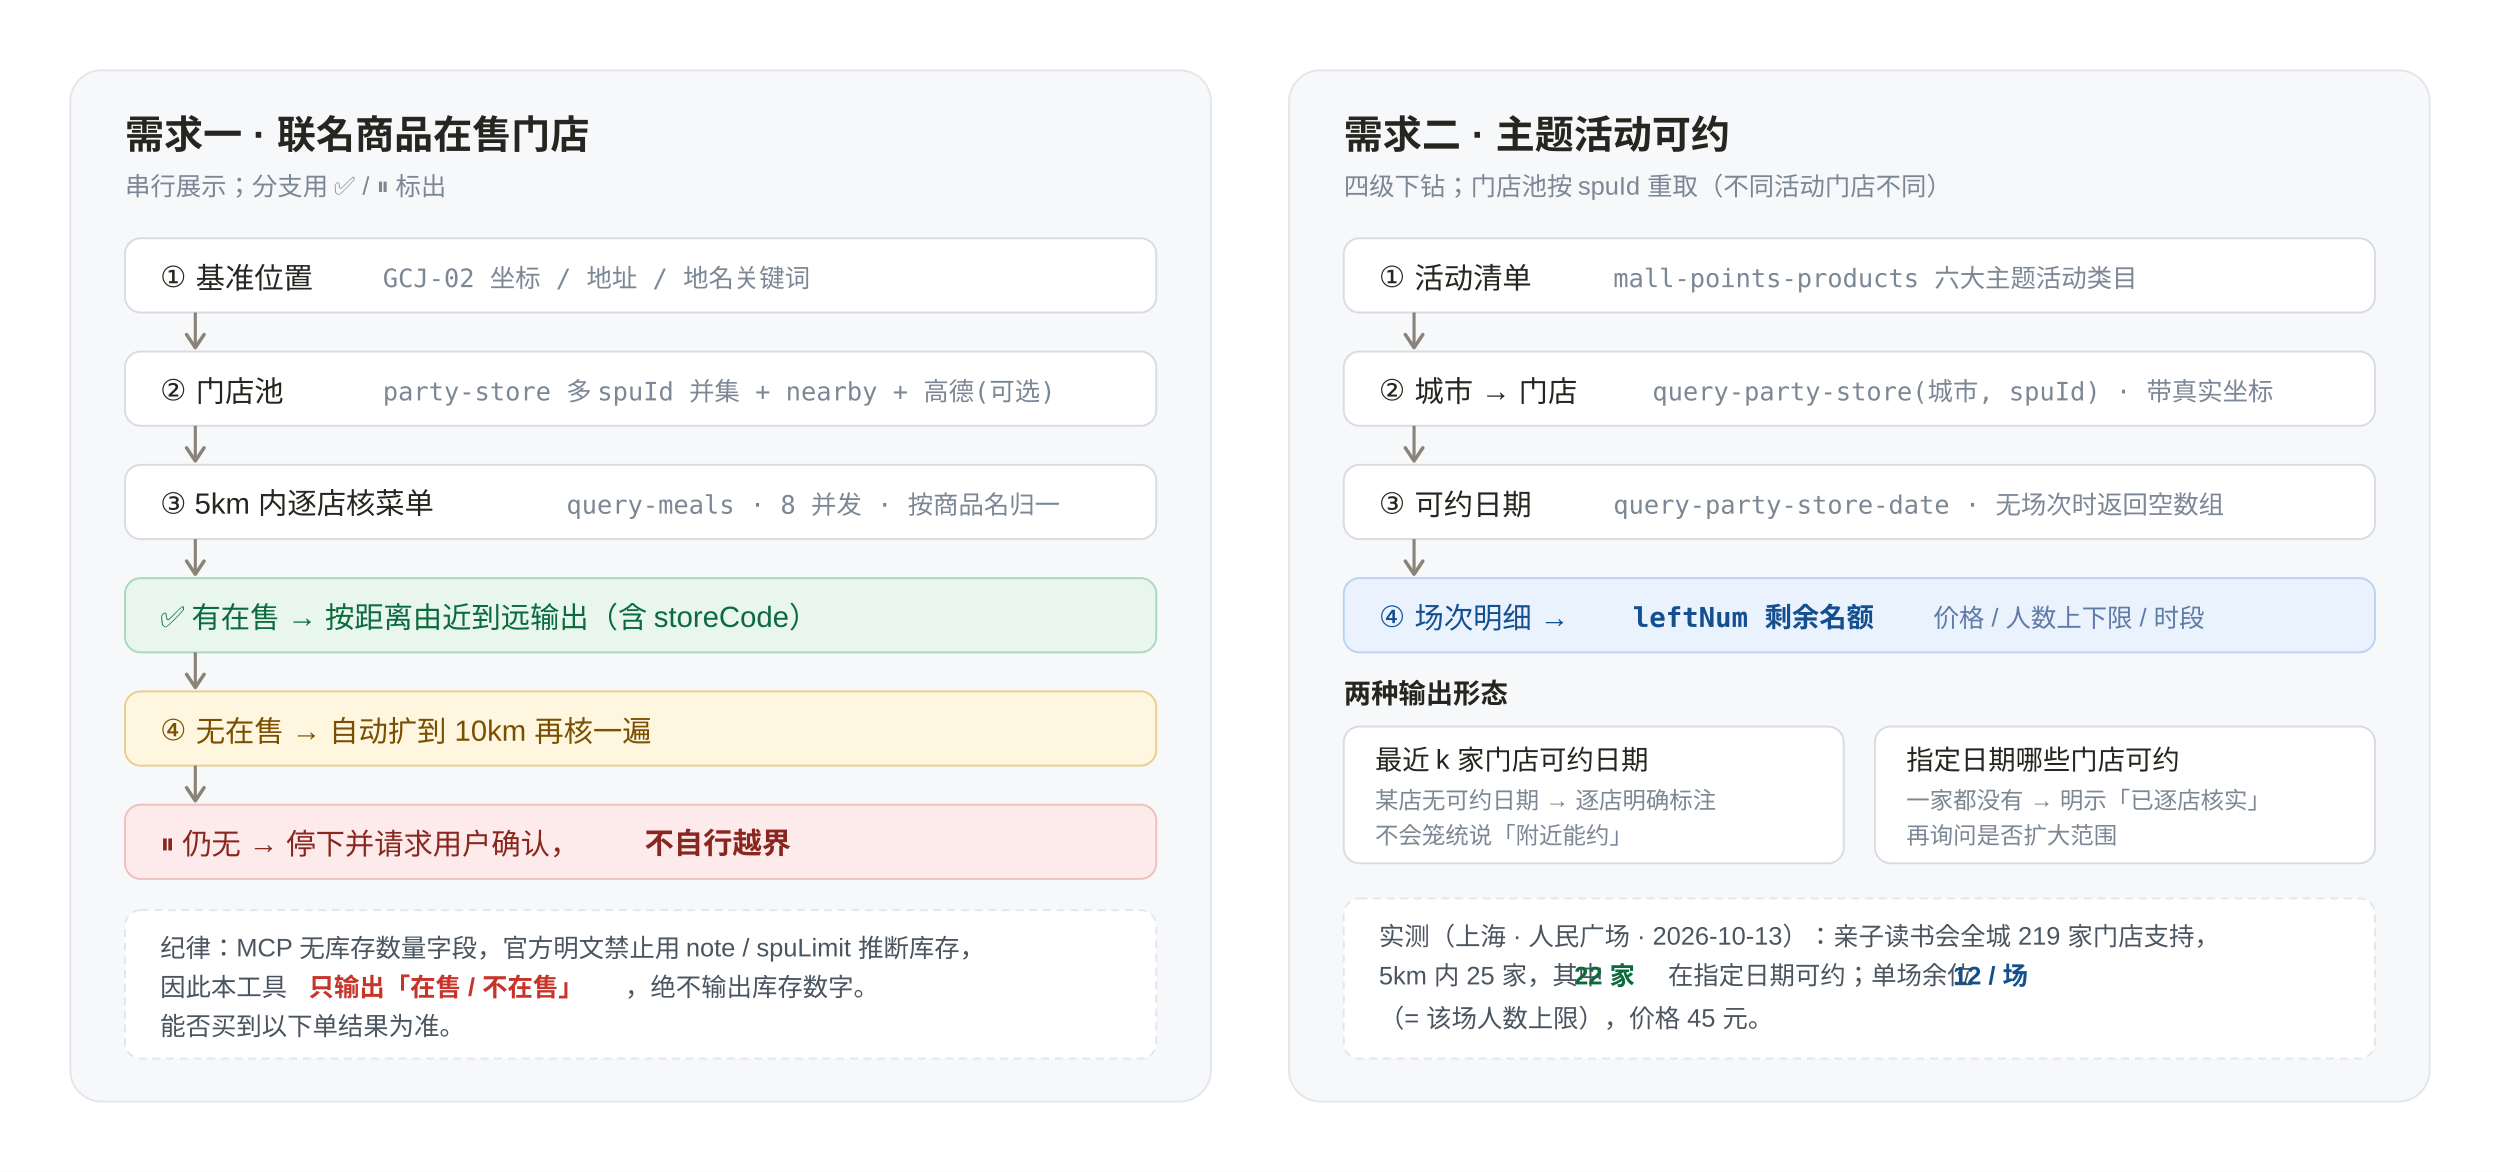
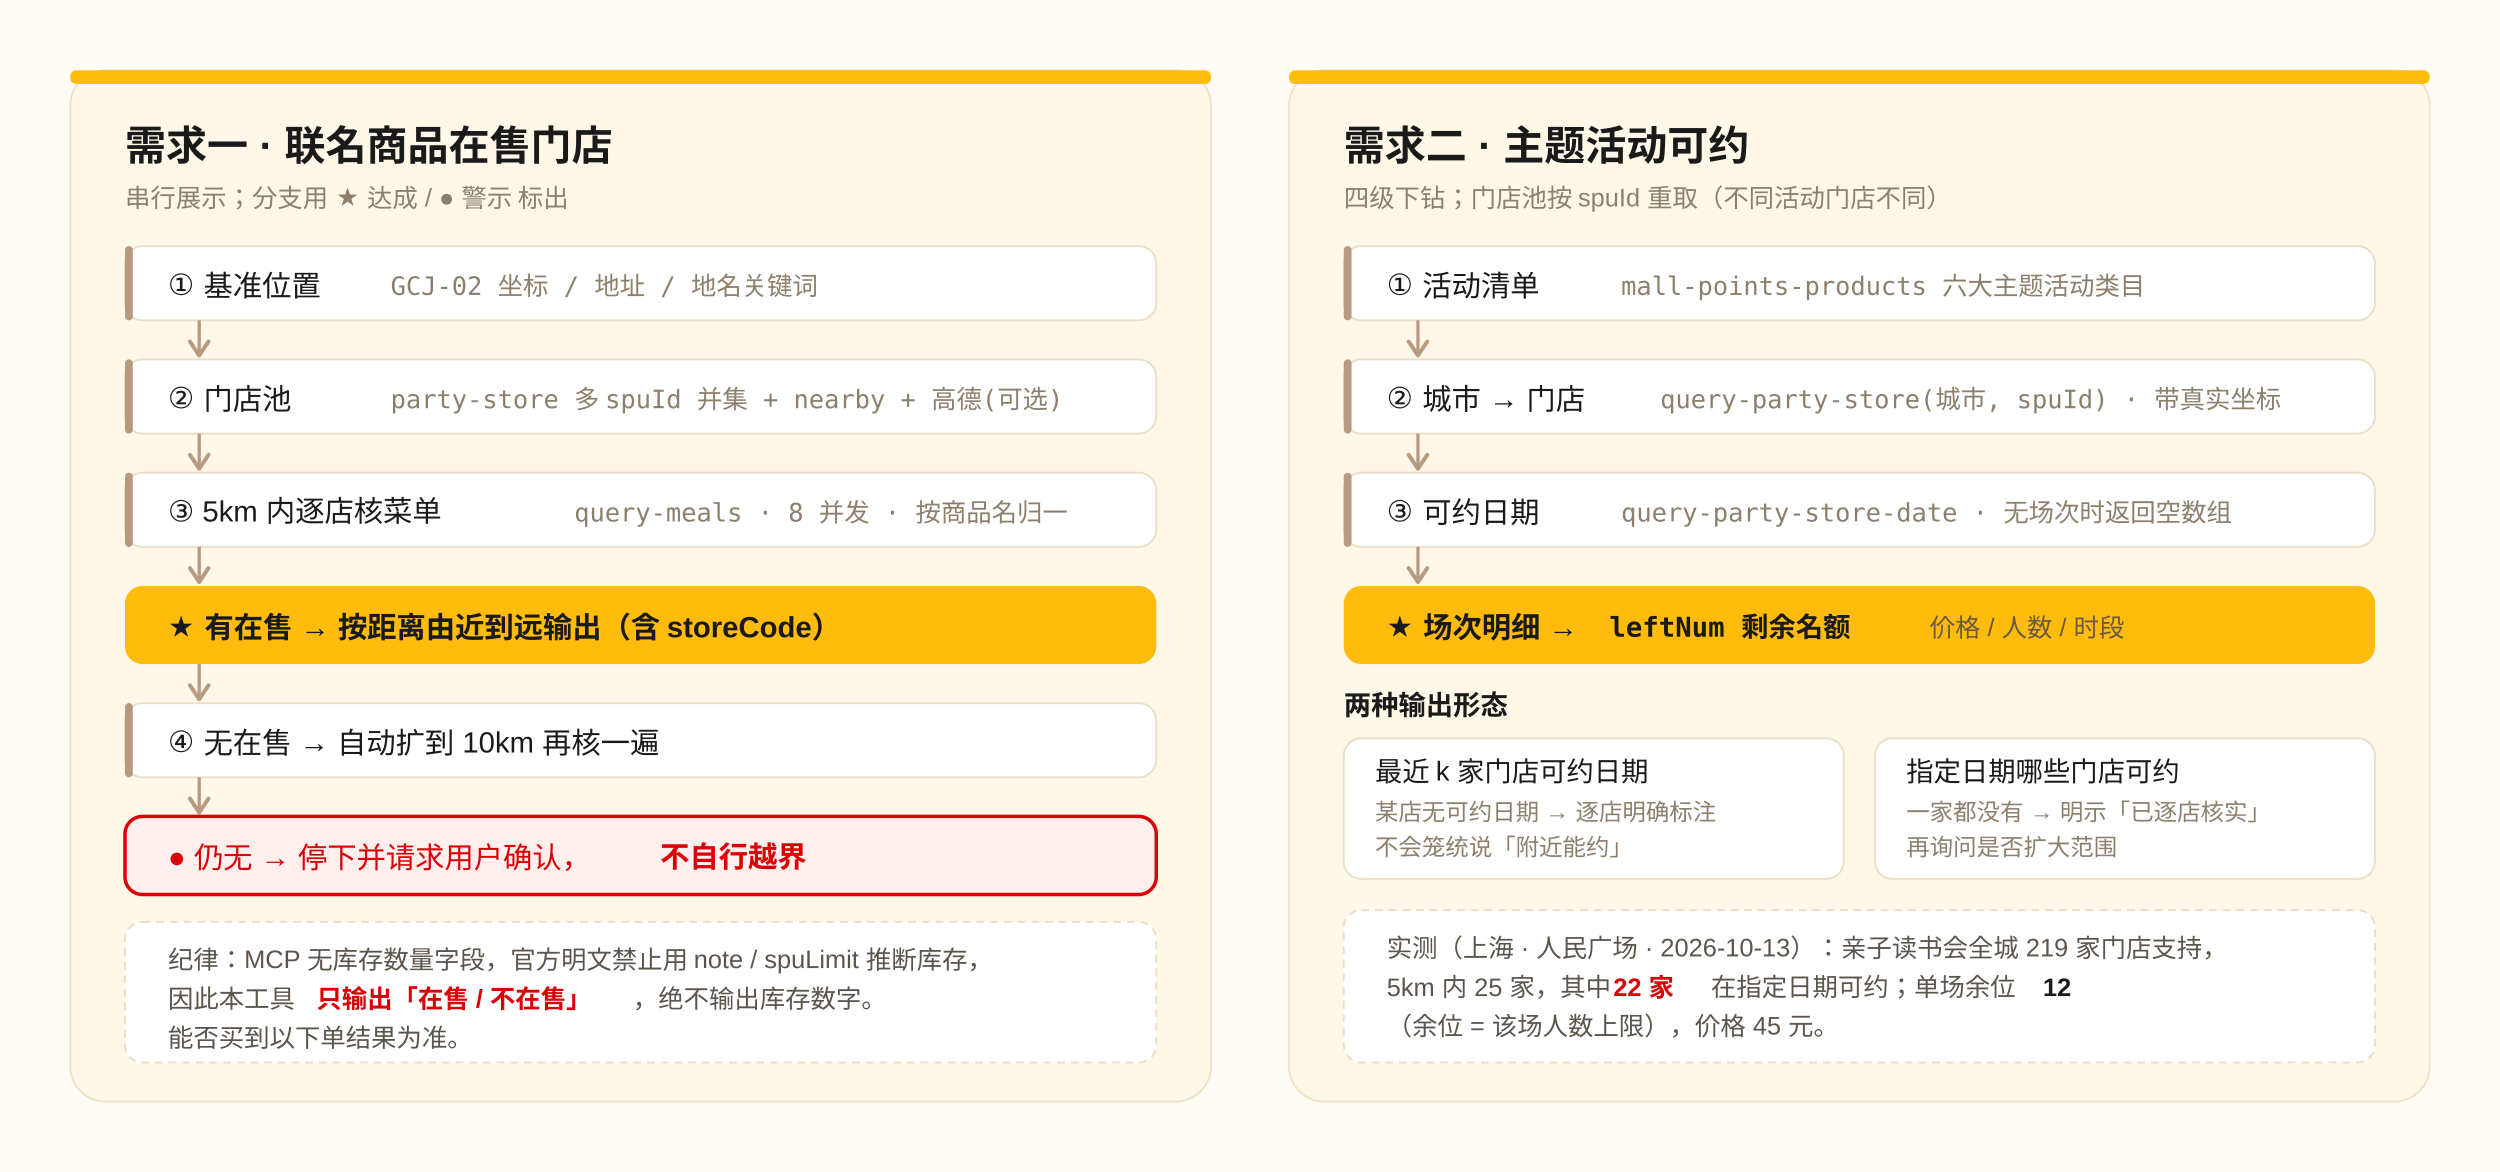
<svg xmlns="http://www.w3.org/2000/svg" viewBox="0 0 1280 600" width="1280" height="600" role="img" aria-label="麦麦门店雷达 两条链路">
  <defs>
    <marker id="ar" viewBox="0 0 10 10" refX="8" refY="5" markerWidth="7" markerHeight="7" orient="auto-start-reverse">
-       <path d="M2 1L8 5L2 9" fill="none" stroke="#8A8478" stroke-width="1.6" stroke-linecap="round" stroke-linejoin="round" />
+       <path d="M2 1L8 5L2 9" fill="none" stroke="#B69A81" stroke-width="1.7" stroke-linecap="round" stroke-linejoin="round" />
    </marker>
  </defs>
-   <rect width="1280" height="600" fill="#FFFFFF" />
-   <rect x="36" y="36" width="584" height="528" rx="16" fill="#F7F8FA" stroke="#E3E6EA" />
-   <text x="64" y="76" font-family="Microsoft YaHei, PingFang SC, Arial, sans-serif" font-size="20" font-weight="700" fill="#27251F">需求一 · 联名商品在售门店</text>
-   <text x="64" y="100" font-family="Microsoft YaHei, PingFang SC, Arial, sans-serif" font-size="13" fill="#7B8794">串行展示；分支用 ✅ / ⏸ 标出</text>
-   <rect x="64" y="122" width="528" height="38" rx="8" fill="#FFFFFF" stroke="#D8DCE2" />
-   <text x="82" y="147" font-family="Microsoft YaHei, PingFang SC, Arial, sans-serif" font-size="15" fill="#27251F">① 基准位置</text>
-   <text x="196" y="147" font-family="Consolas, monospace" font-size="13" fill="#7B8794">GCJ-02 坐标 / 地址 / 地名关键词</text>
-   <line x1="100" y1="160" x2="100" y2="178" stroke="#8A8478" stroke-width="1.6" marker-end="url(#ar)" />
-   <rect x="64" y="180" width="528" height="38" rx="8" fill="#FFFFFF" stroke="#D8DCE2" />
-   <text x="82" y="205" font-family="Microsoft YaHei, PingFang SC, Arial, sans-serif" font-size="15" fill="#27251F">② 门店池</text>
-   <text x="196" y="205" font-family="Consolas, monospace" font-size="13" fill="#7B8794">party-store 多 spuId 并集 + nearby + 高德(可选)</text>
-   <line x1="100" y1="218" x2="100" y2="236" stroke="#8A8478" stroke-width="1.6" marker-end="url(#ar)" />
-   <rect x="64" y="238" width="528" height="38" rx="8" fill="#FFFFFF" stroke="#D8DCE2" />
-   <text x="82" y="263" font-family="Microsoft YaHei, PingFang SC, Arial, sans-serif" font-size="15" fill="#27251F">③ 5km 内逐店核菜单</text>
-   <text x="290" y="263" font-family="Consolas, monospace" font-size="13" fill="#7B8794">query-meals · 8 并发 · 按商品名归一</text>
-   <line x1="100" y1="276" x2="100" y2="294" stroke="#8A8478" stroke-width="1.6" marker-end="url(#ar)" />
-   <rect x="64" y="296" width="528" height="38" rx="8" fill="#E8F6EE" stroke="#A9D8BC" />
-   <text x="82" y="321" font-family="Microsoft YaHei, PingFang SC, Arial, sans-serif" font-size="15" fill="#0B6B3C">✅ 有在售 → 按距离由近到远输出（含 storeCode）</text>
-   <line x1="100" y1="334" x2="100" y2="352" stroke="#8A8478" stroke-width="1.6" marker-end="url(#ar)" />
-   <rect x="64" y="354" width="528" height="38" rx="8" fill="#FFF6E0" stroke="#E8CE8F" />
-   <text x="82" y="379" font-family="Microsoft YaHei, PingFang SC, Arial, sans-serif" font-size="15" fill="#7A5000">④ 无在售 → 自动扩到 10km 再核一遍</text>
-   <line x1="100" y1="392" x2="100" y2="410" stroke="#8A8478" stroke-width="1.6" marker-end="url(#ar)" />
-   <rect x="64" y="412" width="528" height="38" rx="8" fill="#FDEBEB" stroke="#F0C0BC" />
-   <text x="82" y="437" font-family="Microsoft YaHei, PingFang SC, Arial, sans-serif" font-size="15" fill="#8A2620">⏸ 仍无 → 停下并请求用户确认，</text>
-   <text x="330" y="437" font-family="Microsoft YaHei, PingFang SC, Arial, sans-serif" font-size="15" font-weight="700" fill="#8A2620">不自行越界</text>
-   <rect x="64" y="466" width="528" height="76" rx="8" fill="#FFFFFF" stroke="#E3E6EA" stroke-dasharray="4 3" />
-   <text x="82" y="490" font-family="Microsoft YaHei, PingFang SC, Arial, sans-serif" font-size="13" fill="#4A5560">纪律：MCP 无库存数量字段，官方明文禁止用 note / spuLimit 推断库存，</text>
-   <text x="82" y="510" font-family="Microsoft YaHei, PingFang SC, Arial, sans-serif" font-size="13" fill="#4A5560">因此本工具</text>
-   <text x="158" y="510" font-family="Microsoft YaHei, PingFang SC, Arial, sans-serif" font-size="13" font-weight="700" fill="#C8342A">只输出「在售 / 不在售」</text>
-   <text x="320" y="510" font-family="Microsoft YaHei, PingFang SC, Arial, sans-serif" font-size="13" fill="#4A5560">，绝不输出库存数字。</text>
-   <text x="82" y="530" font-family="Microsoft YaHei, PingFang SC, Arial, sans-serif" font-size="13" fill="#4A5560">能否买到以下单结果为准。</text>
-   <rect x="660" y="36" width="584" height="528" rx="16" fill="#F7F8FA" stroke="#E3E6EA" />
-   <text x="688" y="76" font-family="Microsoft YaHei, PingFang SC, Arial, sans-serif" font-size="20" font-weight="700" fill="#27251F">需求二 · 主题活动可约</text>
-   <text x="688" y="100" font-family="Microsoft YaHei, PingFang SC, Arial, sans-serif" font-size="13" fill="#7B8794">四级下钻；门店池按 spuId 重取（不同活动门店不同）</text>
-   <rect x="688" y="122" width="528" height="38" rx="8" fill="#FFFFFF" stroke="#D8DCE2" />
-   <text x="706" y="147" font-family="Microsoft YaHei, PingFang SC, Arial, sans-serif" font-size="15" fill="#27251F">① 活动清单</text>
-   <text x="826" y="147" font-family="Consolas, monospace" font-size="13" fill="#7B8794">mall-points-products 六大主题活动类目</text>
-   <line x1="724" y1="160" x2="724" y2="178" stroke="#8A8478" stroke-width="1.6" marker-end="url(#ar)" />
-   <rect x="688" y="180" width="528" height="38" rx="8" fill="#FFFFFF" stroke="#D8DCE2" />
-   <text x="706" y="205" font-family="Microsoft YaHei, PingFang SC, Arial, sans-serif" font-size="15" fill="#27251F">② 城市 → 门店</text>
-   <text x="846" y="205" font-family="Consolas, monospace" font-size="13" fill="#7B8794">query-party-store(城市, spuId) · 带真实坐标</text>
-   <line x1="724" y1="218" x2="724" y2="236" stroke="#8A8478" stroke-width="1.6" marker-end="url(#ar)" />
-   <rect x="688" y="238" width="528" height="38" rx="8" fill="#FFFFFF" stroke="#D8DCE2" />
-   <text x="706" y="263" font-family="Microsoft YaHei, PingFang SC, Arial, sans-serif" font-size="15" fill="#27251F">③ 可约日期</text>
-   <text x="826" y="263" font-family="Consolas, monospace" font-size="13" fill="#7B8794">query-party-store-date · 无场次时返回空数组</text>
-   <line x1="724" y1="276" x2="724" y2="294" stroke="#8A8478" stroke-width="1.6" marker-end="url(#ar)" />
-   <rect x="688" y="296" width="528" height="38" rx="8" fill="#EAF2FE" stroke="#B9D3F5" />
-   <text x="706" y="321" font-family="Microsoft YaHei, PingFang SC, Arial, sans-serif" font-size="15" fill="#14508F">④ 场次明细 →</text>
-   <text x="836" y="321" font-family="Consolas, monospace" font-size="14" font-weight="700" fill="#14508F">leftNum 剩余名额</text>
-   <text x="990" y="321" font-family="Microsoft YaHei, PingFang SC, Arial, sans-serif" font-size="13" fill="#5E7CA6">价格 / 人数上下限 / 时段</text>
-   <text x="688" y="360" font-family="Microsoft YaHei, PingFang SC, Arial, sans-serif" font-size="14" font-weight="700" fill="#27251F">两种输出形态</text>
-   <rect x="688" y="372" width="256" height="70" rx="8" fill="#FFFFFF" stroke="#D8DCE2" />
-   <text x="704" y="394" font-family="Microsoft YaHei, PingFang SC, Arial, sans-serif" font-size="14" fill="#27251F">最近 k 家门店可约日期</text>
-   <text x="704" y="414" font-family="Microsoft YaHei, PingFang SC, Arial, sans-serif" font-size="12" fill="#7B8794">某店无可约日期 → 逐店明确标注</text>
-   <text x="704" y="432" font-family="Microsoft YaHei, PingFang SC, Arial, sans-serif" font-size="12" fill="#7B8794">不会笼统说「附近能约」</text>
-   <rect x="960" y="372" width="256" height="70" rx="8" fill="#FFFFFF" stroke="#D8DCE2" />
-   <text x="976" y="394" font-family="Microsoft YaHei, PingFang SC, Arial, sans-serif" font-size="14" fill="#27251F">指定日期哪些门店可约</text>
-   <text x="976" y="414" font-family="Microsoft YaHei, PingFang SC, Arial, sans-serif" font-size="12" fill="#7B8794">一家都没有 → 明示「已逐店核实」</text>
-   <text x="976" y="432" font-family="Microsoft YaHei, PingFang SC, Arial, sans-serif" font-size="12" fill="#7B8794">再询问是否扩大范围</text>
-   <rect x="688" y="460" width="528" height="82" rx="8" fill="#FFFFFF" stroke="#E3E6EA" stroke-dasharray="4 3" />
-   <text x="706" y="484" font-family="Microsoft YaHei, PingFang SC, Arial, sans-serif" font-size="13" fill="#4A5560">实测（上海 · 人民广场 · 2026-10-13）：亲子读书会全城 219 家门店支持，</text>
-   <text x="706" y="504" font-family="Microsoft YaHei, PingFang SC, Arial, sans-serif" font-size="13" fill="#4A5560">5km 内 25 家，其中</text>
-   <text x="806" y="504" font-family="Microsoft YaHei, PingFang SC, Arial, sans-serif" font-size="13" font-weight="700" fill="#0B6B3C">22 家</text>
-   <text x="854" y="504" font-family="Microsoft YaHei, PingFang SC, Arial, sans-serif" font-size="13" fill="#4A5560">在指定日期可约；单场余位</text>
-   <text x="1000" y="504" font-family="Microsoft YaHei, PingFang SC, Arial, sans-serif" font-size="13" font-weight="700" fill="#14508F">12 / 场</text>
-   <text x="706" y="526" font-family="Microsoft YaHei, PingFang SC, Arial, sans-serif" font-size="13" fill="#4A5560">（= 该场人数上限），价格 45 元。</text>
+   <rect width="1280" height="600" fill="#FFFCF6" />
+   <rect x="36" y="36" width="584" height="528" rx="18" fill="#FFF8E8" stroke="#F0E2C4" />
+   <rect x="36" y="36" width="584" height="7" rx="3" fill="#FFBC0D" />
+   <text x="64" y="82" font-family="Microsoft YaHei, PingFang SC, Arial, sans-serif" font-size="21" font-weight="700" fill="#1A1A1A">需求一 · 联名商品在售门店</text>
+   <text x="64" y="106" font-family="Microsoft YaHei, PingFang SC, Arial, sans-serif" font-size="13" fill="#8C7F6B">串行展示；分支用 ★ 达成 / ● 警示 标出</text>
+   <rect x="64" y="126" width="528" height="38" rx="9" fill="#FFFFFF" stroke="#EADFC8" />
+   <rect x="64" y="126" width="4" height="38" rx="2" fill="#B69A81" />
+   <text x="86" y="151" font-family="Microsoft YaHei, PingFang SC, Arial, sans-serif" font-size="15" fill="#1A1A1A">① 基准位置</text>
+   <text x="200" y="151" font-family="Consolas, monospace" font-size="13" fill="#8C7F6B">GCJ-02 坐标 / 地址 / 地名关键词</text>
+   <line x1="102" y1="164" x2="102" y2="182" stroke="#B69A81" stroke-width="1.7" marker-end="url(#ar)" />
+   <rect x="64" y="184" width="528" height="38" rx="9" fill="#FFFFFF" stroke="#EADFC8" />
+   <rect x="64" y="184" width="4" height="38" rx="2" fill="#B69A81" />
+   <text x="86" y="209" font-family="Microsoft YaHei, PingFang SC, Arial, sans-serif" font-size="15" fill="#1A1A1A">② 门店池</text>
+   <text x="200" y="209" font-family="Consolas, monospace" font-size="13" fill="#8C7F6B">party-store 多 spuId 并集 + nearby + 高德(可选)</text>
+   <line x1="102" y1="222" x2="102" y2="240" stroke="#B69A81" stroke-width="1.7" marker-end="url(#ar)" />
+   <rect x="64" y="242" width="528" height="38" rx="9" fill="#FFFFFF" stroke="#EADFC8" />
+   <rect x="64" y="242" width="4" height="38" rx="2" fill="#B69A81" />
+   <text x="86" y="267" font-family="Microsoft YaHei, PingFang SC, Arial, sans-serif" font-size="15" fill="#1A1A1A">③ 5km 内逐店核菜单</text>
+   <text x="294" y="267" font-family="Consolas, monospace" font-size="13" fill="#8C7F6B">query-meals · 8 并发 · 按商品名归一</text>
+   <line x1="102" y1="280" x2="102" y2="298" stroke="#B69A81" stroke-width="1.7" marker-end="url(#ar)" />
+   <rect x="64" y="300" width="528" height="40" rx="9" fill="#FFBC0D" />
+   <text x="86" y="326" font-family="Microsoft YaHei, PingFang SC, Arial, sans-serif" font-size="15" font-weight="700" fill="#1A1A1A">★ 有在售 → 按距离由近到远输出（含 storeCode）</text>
+   <line x1="102" y1="340" x2="102" y2="358" stroke="#B69A81" stroke-width="1.7" marker-end="url(#ar)" />
+   <rect x="64" y="360" width="528" height="38" rx="9" fill="#FFFFFF" stroke="#EADFC8" />
+   <rect x="64" y="360" width="4" height="38" rx="2" fill="#B69A81" />
+   <text x="86" y="385" font-family="Microsoft YaHei, PingFang SC, Arial, sans-serif" font-size="15" fill="#1A1A1A">④ 无在售 → 自动扩到 10km 再核一遍</text>
+   <line x1="102" y1="398" x2="102" y2="416" stroke="#B69A81" stroke-width="1.7" marker-end="url(#ar)" />
+   <rect x="64" y="418" width="528" height="40" rx="9" fill="#FFF0EE" stroke="#DB0007" stroke-width="1.8" />
+   <text x="86" y="444" font-family="Microsoft YaHei, PingFang SC, Arial, sans-serif" font-size="15" fill="#DB0007">● 仍无 → 停下并请求用户确认，</text>
+   <text x="338" y="444" font-family="Microsoft YaHei, PingFang SC, Arial, sans-serif" font-size="15" font-weight="700" fill="#DB0007">不自行越界</text>
+   <rect x="64" y="472" width="528" height="72" rx="9" fill="#FFFFFF" stroke="#EADFC8" stroke-dasharray="4 3" />
+   <text x="86" y="496" font-family="Microsoft YaHei, PingFang SC, Arial, sans-serif" font-size="13" fill="#5C554C">纪律：MCP 无库存数量字段，官方明文禁止用 note / spuLimit 推断库存，</text>
+   <text x="86" y="516" font-family="Microsoft YaHei, PingFang SC, Arial, sans-serif" font-size="13" fill="#5C554C">因此本工具</text>
+   <text x="162" y="516" font-family="Microsoft YaHei, PingFang SC, Arial, sans-serif" font-size="13" font-weight="700" fill="#DB0007">只输出「在售 / 不在售」</text>
+   <text x="324" y="516" font-family="Microsoft YaHei, PingFang SC, Arial, sans-serif" font-size="13" fill="#5C554C">，绝不输出库存数字。</text>
+   <text x="86" y="536" font-family="Microsoft YaHei, PingFang SC, Arial, sans-serif" font-size="13" fill="#5C554C">能否买到以下单结果为准。</text>
+   <rect x="660" y="36" width="584" height="528" rx="18" fill="#FFF8E8" stroke="#F0E2C4" />
+   <rect x="660" y="36" width="584" height="7" rx="3" fill="#FFBC0D" />
+   <text x="688" y="82" font-family="Microsoft YaHei, PingFang SC, Arial, sans-serif" font-size="21" font-weight="700" fill="#1A1A1A">需求二 · 主题活动可约</text>
+   <text x="688" y="106" font-family="Microsoft YaHei, PingFang SC, Arial, sans-serif" font-size="13" fill="#8C7F6B">四级下钻；门店池按 spuId 重取（不同活动门店不同）</text>
+   <rect x="688" y="126" width="528" height="38" rx="9" fill="#FFFFFF" stroke="#EADFC8" />
+   <rect x="688" y="126" width="4" height="38" rx="2" fill="#B69A81" />
+   <text x="710" y="151" font-family="Microsoft YaHei, PingFang SC, Arial, sans-serif" font-size="15" fill="#1A1A1A">① 活动清单</text>
+   <text x="830" y="151" font-family="Consolas, monospace" font-size="13" fill="#8C7F6B">mall-points-products 六大主题活动类目</text>
+   <line x1="726" y1="164" x2="726" y2="182" stroke="#B69A81" stroke-width="1.7" marker-end="url(#ar)" />
+   <rect x="688" y="184" width="528" height="38" rx="9" fill="#FFFFFF" stroke="#EADFC8" />
+   <rect x="688" y="184" width="4" height="38" rx="2" fill="#B69A81" />
+   <text x="710" y="209" font-family="Microsoft YaHei, PingFang SC, Arial, sans-serif" font-size="15" fill="#1A1A1A">② 城市 → 门店</text>
+   <text x="850" y="209" font-family="Consolas, monospace" font-size="13" fill="#8C7F6B">query-party-store(城市, spuId) · 带真实坐标</text>
+   <line x1="726" y1="222" x2="726" y2="240" stroke="#B69A81" stroke-width="1.7" marker-end="url(#ar)" />
+   <rect x="688" y="242" width="528" height="38" rx="9" fill="#FFFFFF" stroke="#EADFC8" />
+   <rect x="688" y="242" width="4" height="38" rx="2" fill="#B69A81" />
+   <text x="710" y="267" font-family="Microsoft YaHei, PingFang SC, Arial, sans-serif" font-size="15" fill="#1A1A1A">③ 可约日期</text>
+   <text x="830" y="267" font-family="Consolas, monospace" font-size="13" fill="#8C7F6B">query-party-store-date · 无场次时返回空数组</text>
+   <line x1="726" y1="280" x2="726" y2="298" stroke="#B69A81" stroke-width="1.7" marker-end="url(#ar)" />
+   <rect x="688" y="300" width="528" height="40" rx="9" fill="#FFBC0D" />
+   <text x="710" y="326" font-family="Microsoft YaHei, PingFang SC, Arial, sans-serif" font-size="15" font-weight="700" fill="#1A1A1A">★ 场次明细 → </text>
+   <text x="824" y="326" font-family="Consolas, monospace" font-size="14" font-weight="700" fill="#1A1A1A">leftNum 剩余名额</text>
+   <text x="988" y="326" font-family="Microsoft YaHei, PingFang SC, Arial, sans-serif" font-size="13" fill="#6B5A3E">价格 / 人数 / 时段</text>
+   <text x="688" y="366" font-family="Microsoft YaHei, PingFang SC, Arial, sans-serif" font-size="14" font-weight="700" fill="#1A1A1A">两种输出形态</text>
+   <rect x="688" y="378" width="256" height="72" rx="9" fill="#FFFFFF" stroke="#EADFC8" />
+   <text x="704" y="400" font-family="Microsoft YaHei, PingFang SC, Arial, sans-serif" font-size="14" fill="#1A1A1A">最近 k 家门店可约日期</text>
+   <text x="704" y="420" font-family="Microsoft YaHei, PingFang SC, Arial, sans-serif" font-size="12" fill="#8C7F6B">某店无可约日期 → 逐店明确标注</text>
+   <text x="704" y="438" font-family="Microsoft YaHei, PingFang SC, Arial, sans-serif" font-size="12" fill="#8C7F6B">不会笼统说「附近能约」</text>
+   <rect x="960" y="378" width="256" height="72" rx="9" fill="#FFFFFF" stroke="#EADFC8" />
+   <text x="976" y="400" font-family="Microsoft YaHei, PingFang SC, Arial, sans-serif" font-size="14" fill="#1A1A1A">指定日期哪些门店可约</text>
+   <text x="976" y="420" font-family="Microsoft YaHei, PingFang SC, Arial, sans-serif" font-size="12" fill="#8C7F6B">一家都没有 → 明示「已逐店核实」</text>
+   <text x="976" y="438" font-family="Microsoft YaHei, PingFang SC, Arial, sans-serif" font-size="12" fill="#8C7F6B">再询问是否扩大范围</text>
+   <rect x="688" y="466" width="528" height="78" rx="9" fill="#FFFFFF" stroke="#EADFC8" stroke-dasharray="4 3" />
+   <text x="710" y="490" font-family="Microsoft YaHei, PingFang SC, Arial, sans-serif" font-size="13" fill="#5C554C">实测（上海 · 人民广场 · 2026-10-13）：亲子读书会全城 219 家门店支持，</text>
+   <text x="710" y="510" font-family="Microsoft YaHei, PingFang SC, Arial, sans-serif" font-size="13" fill="#5C554C">5km 内 25 家，其中</text>
+   <text x="826" y="510" font-family="Microsoft YaHei, PingFang SC, Arial, sans-serif" font-size="13" font-weight="700" fill="#DB0007">22 家</text>
+   <text x="876" y="510" font-family="Microsoft YaHei, PingFang SC, Arial, sans-serif" font-size="13" fill="#5C554C">在指定日期可约；单场余位</text>
+   <text x="1046" y="510" font-family="Microsoft YaHei, PingFang SC, Arial, sans-serif" font-size="13" font-weight="700" fill="#1A1A1A">12</text>
+   <text x="710" y="530" font-family="Microsoft YaHei, PingFang SC, Arial, sans-serif" font-size="13" fill="#5C554C">（余位 = 该场人数上限），价格 45 元。</text>
</svg>
